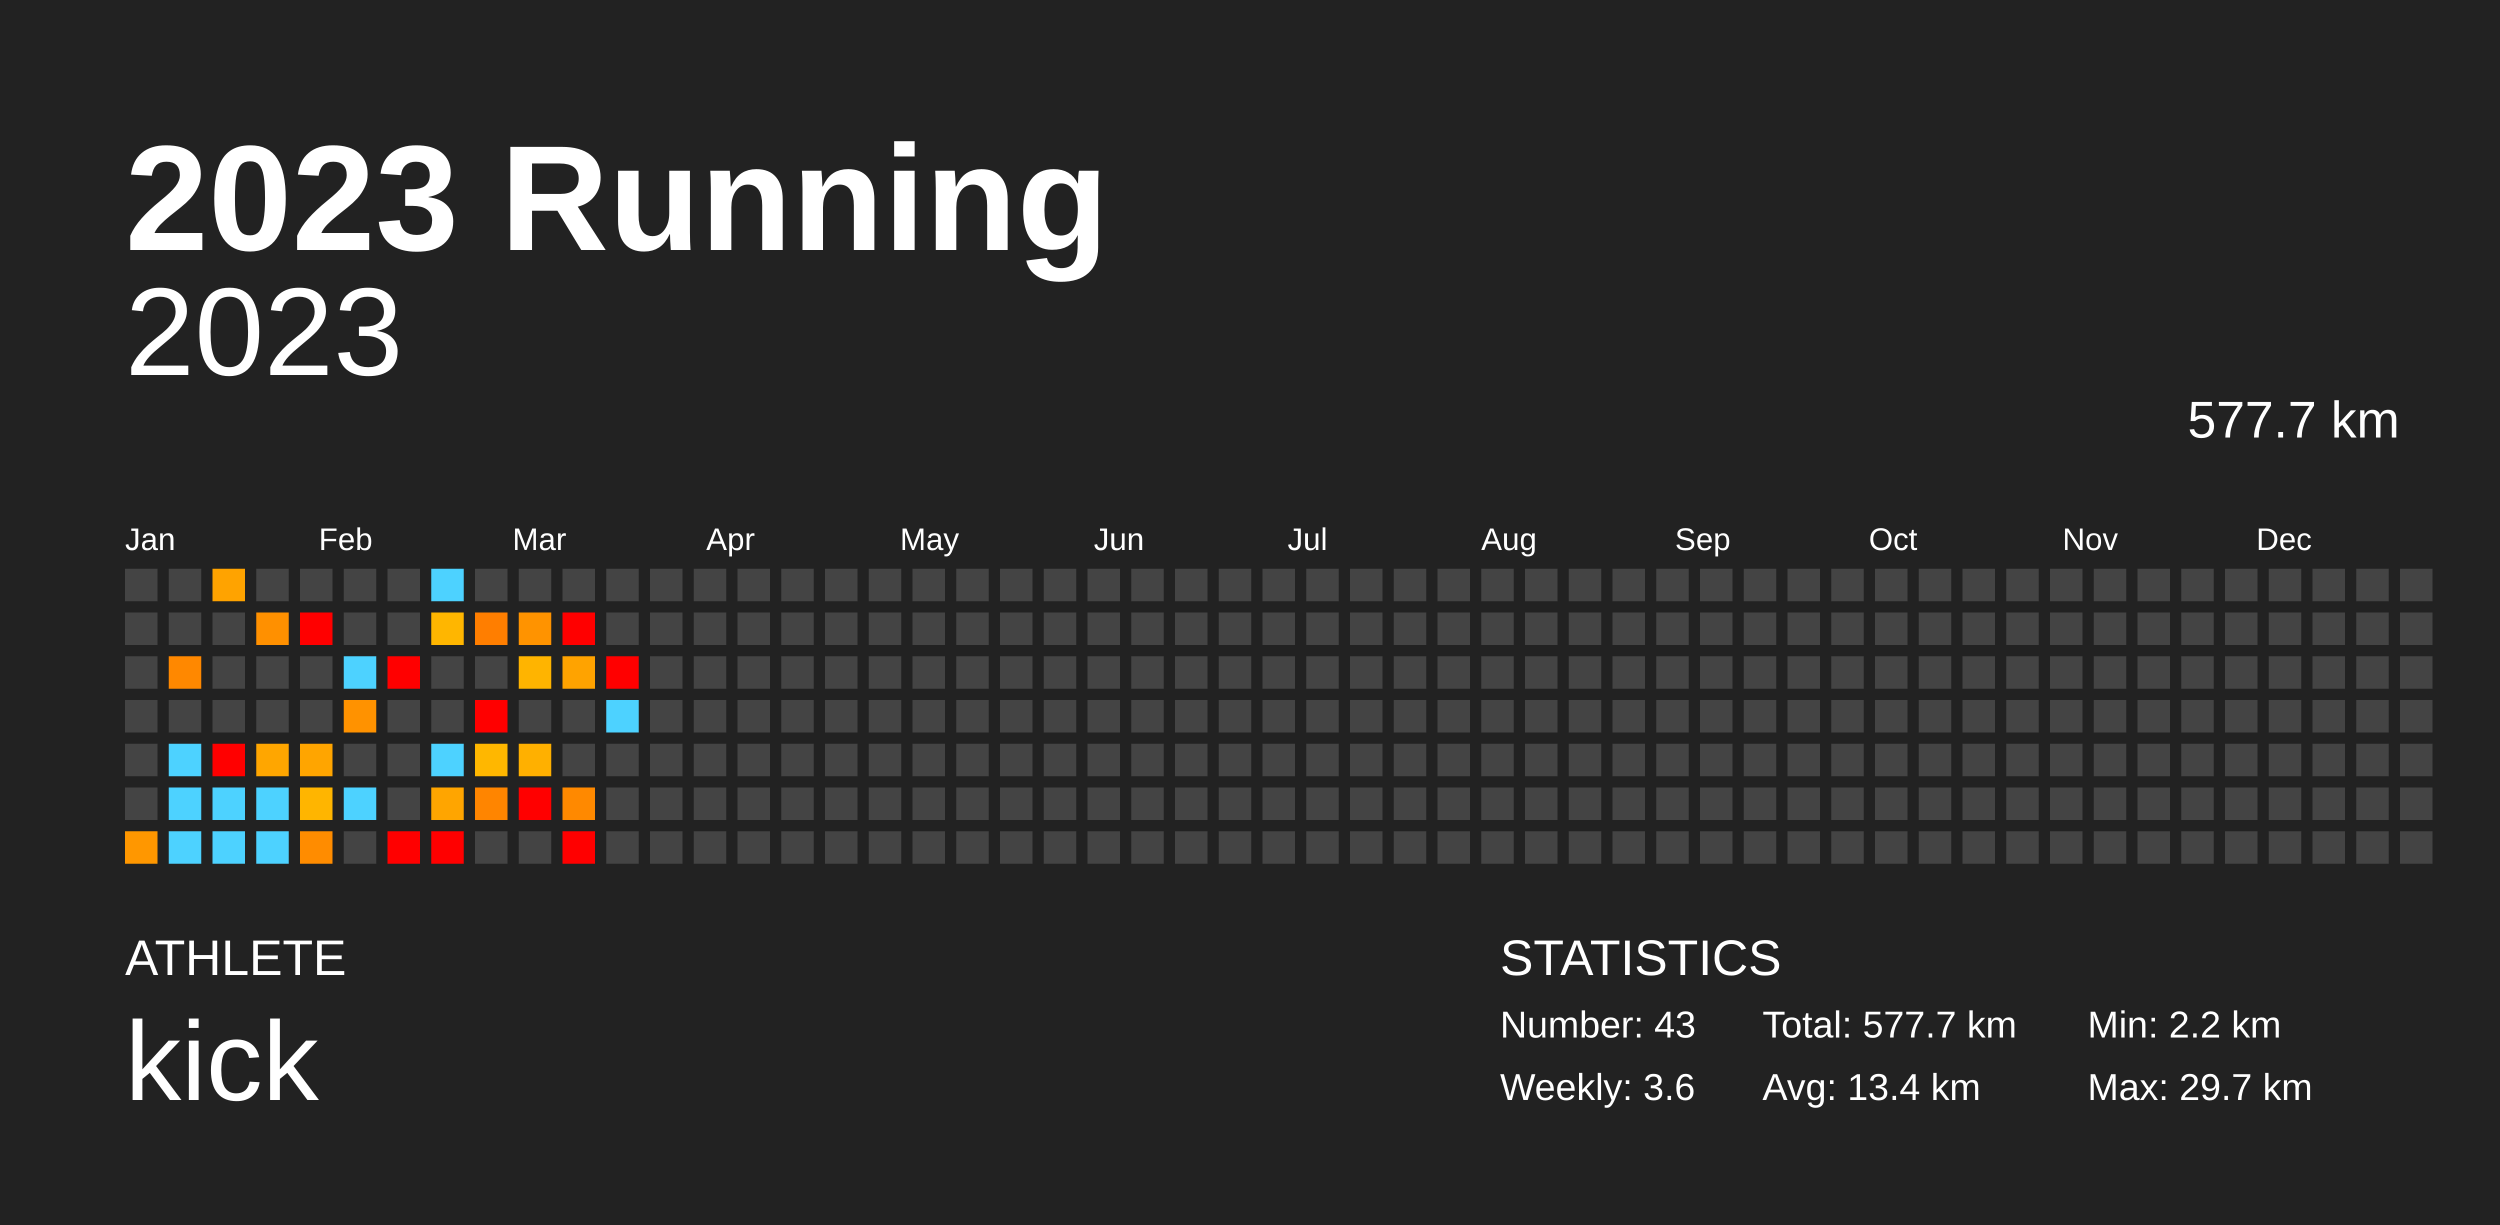
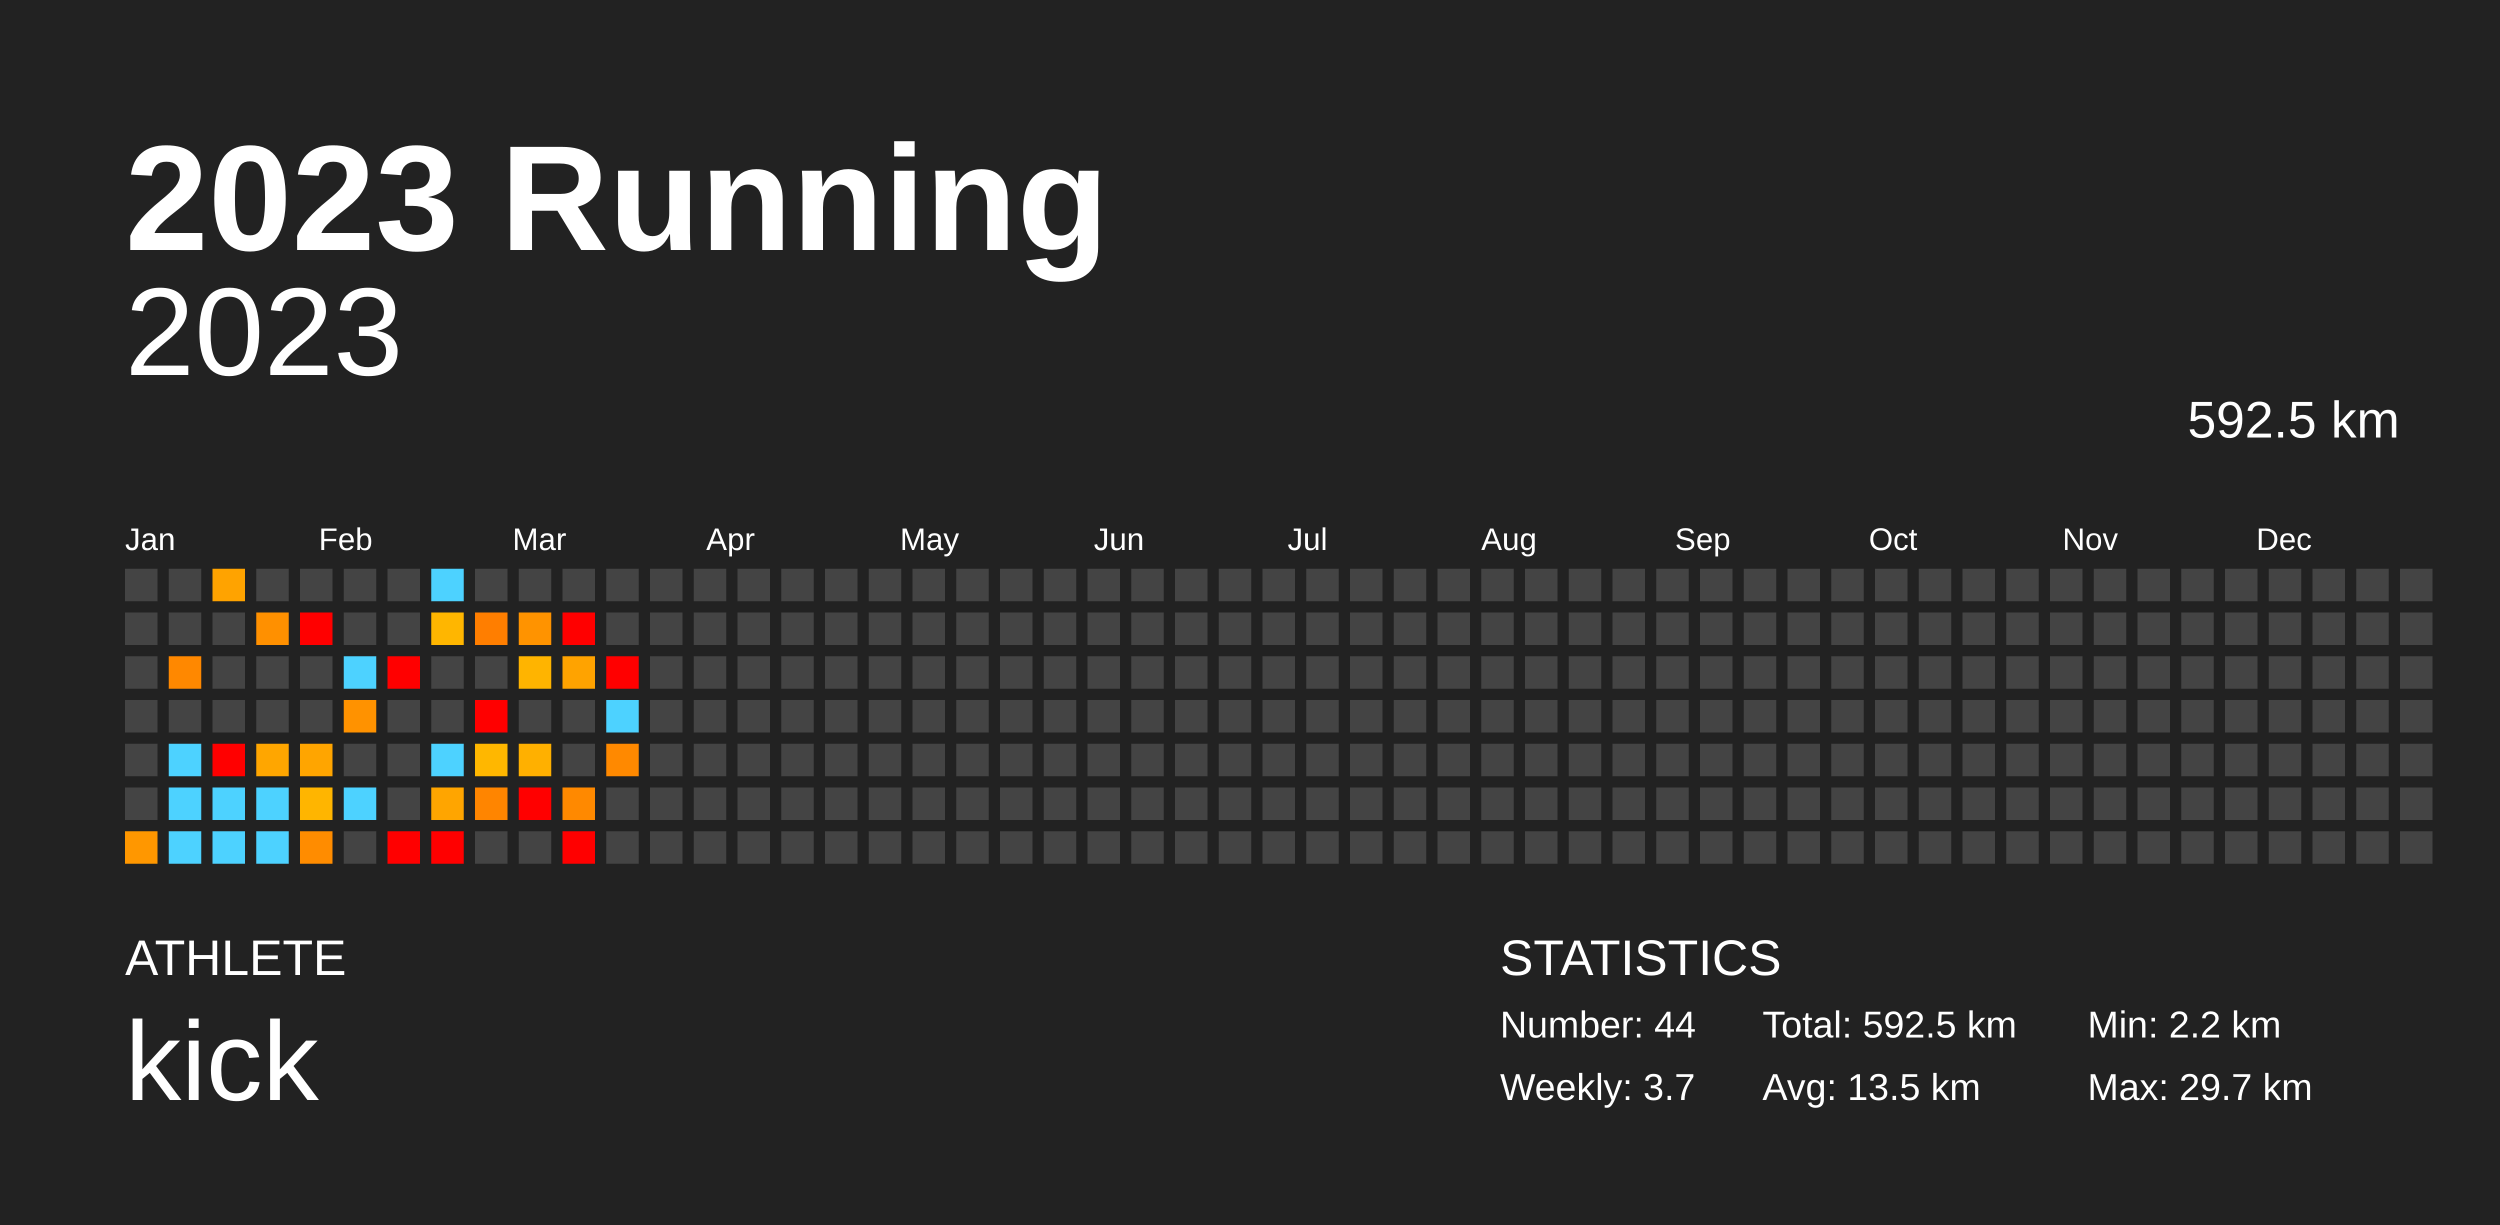
<svg xmlns="http://www.w3.org/2000/svg" baseProfile="full" height="98mm" version="1.1" viewBox="0,0,200,98" width="200mm">
  <defs />
  <rect fill="#222222" height="98" width="200" x="0" y="0" />
  <text fill="#FFFFFF" style="font-size:12px; font-family:Arial; font-weight:bold;" x="10" y="20">2023 Running</text>
  <text fill="#FFFFFF" style="font-size:4px; font-family:Arial" x="10" y="78">ATHLETE</text>
  <text fill="#FFFFFF" style="font-size:9px; font-family:Arial" x="10" y="88">kick</text>
  <text fill="#FFFFFF" style="font-size:4px; font-family:Arial" x="120" y="78">STATISTICS</text>
-   <text fill="#FFFFFF" style="font-size:3px; font-family:Arial" x="120" y="83">Number: 43</text>
-   <text fill="#FFFFFF" style="font-size:3px; font-family:Arial" x="120" y="88">Weekly: 3.6</text>
-   <text fill="#FFFFFF" style="font-size:3px; font-family:Arial" x="141" y="83">Total: 577.7 km</text>
-   <text fill="#FFFFFF" style="font-size:3px; font-family:Arial" x="141" y="88">Avg: 13.4 km</text>
+   <text fill="#FFFFFF" style="font-size:3px; font-family:Arial" x="120" y="83">Number: 44</text>
+   <text fill="#FFFFFF" style="font-size:3px; font-family:Arial" x="120" y="88">Weekly: 3.7</text>
+   <text fill="#FFFFFF" style="font-size:3px; font-family:Arial" x="141" y="83">Total: 592.5 km</text>
+   <text fill="#FFFFFF" style="font-size:3px; font-family:Arial" x="141" y="88">Avg: 13.5 km</text>
  <text fill="#FFFFFF" style="font-size:3px; font-family:Arial" x="167" y="83">Min: 2.2 km</text>
  <text fill="#FFFFFF" style="font-size:3px; font-family:Arial" x="167" y="88">Max: 29.7 km</text>
  <text alignment-baseline="hanging" fill="#FFFFFF" style="font-size:10.0px; font-family:Arial;" x="10" y="30">2023</text>
-   <text alignment-baseline="hanging" fill="#FFFFFF" style="font-size:4.125px; font-family:Arial;" x="175" y="35">577.7 km</text>
+   <text alignment-baseline="hanging" fill="#FFFFFF" style="font-size:4.125px; font-family:Arial;" x="175" y="35">592.5 km</text>
  <text fill="#FFFFFF" style="font-size:2.5px; font-family:Arial" x="10.0" y="44">Jan</text>
  <text fill="#FFFFFF" style="font-size:2.5px; font-family:Arial" x="25.5" y="44">Feb</text>
  <text fill="#FFFFFF" style="font-size:2.5px; font-family:Arial" x="41.0" y="44">Mar</text>
  <text fill="#FFFFFF" style="font-size:2.5px; font-family:Arial" x="56.5" y="44">Apr</text>
  <text fill="#FFFFFF" style="font-size:2.5px; font-family:Arial" x="72.0" y="44">May</text>
  <text fill="#FFFFFF" style="font-size:2.5px; font-family:Arial" x="87.5" y="44">Jun</text>
  <text fill="#FFFFFF" style="font-size:2.5px; font-family:Arial" x="103.0" y="44">Jul</text>
  <text fill="#FFFFFF" style="font-size:2.5px; font-family:Arial" x="118.5" y="44">Aug</text>
  <text fill="#FFFFFF" style="font-size:2.5px; font-family:Arial" x="134.0" y="44">Sep</text>
  <text fill="#FFFFFF" style="font-size:2.5px; font-family:Arial" x="149.5" y="44">Oct</text>
  <text fill="#FFFFFF" style="font-size:2.5px; font-family:Arial" x="165.0" y="44">Nov</text>
  <text fill="#FFFFFF" style="font-size:2.5px; font-family:Arial" x="180.5" y="44">Dec</text>
  <rect fill="#444444" height="2.6" width="2.6" x="10.0" y="45.5" />
  <rect fill="#444444" height="2.6" width="2.6" x="10.0" y="49.0" />
  <rect fill="#444444" height="2.6" width="2.6" x="10.0" y="52.5" />
  <rect fill="#444444" height="2.6" width="2.6" x="10.0" y="56.0" />
  <rect fill="#444444" height="2.6" width="2.6" x="10.0" y="59.5" />
  <rect fill="#444444" height="2.6" width="2.6" x="10.0" y="63.0" />
  <rect fill="#ff9700" height="2.6" width="2.6" x="10.0" y="66.5" />
  <rect fill="#444444" height="2.6" width="2.6" x="13.5" y="45.5" />
  <rect fill="#444444" height="2.6" width="2.6" x="13.5" y="49.0" />
  <rect fill="#ff8800" height="2.6" width="2.6" x="13.5" y="52.5" />
  <rect fill="#444444" height="2.6" width="2.6" x="13.5" y="56.0" />
  <rect fill="#4dd2ff" height="2.6" width="2.6" x="13.5" y="59.5" />
  <rect fill="#4dd2ff" height="2.6" width="2.6" x="13.5" y="63.0" />
  <rect fill="#4dd2ff" height="2.6" width="2.6" x="13.5" y="66.5" />
  <rect fill="#ffa300" height="2.6" width="2.6" x="17.0" y="45.5" />
  <rect fill="#444444" height="2.6" width="2.6" x="17.0" y="49.0" />
  <rect fill="#444444" height="2.6" width="2.6" x="17.0" y="52.5" />
  <rect fill="#444444" height="2.6" width="2.6" x="17.0" y="56.0" />
  <rect fill="red" height="2.6" width="2.6" x="17.0" y="59.5" />
  <rect fill="#4dd2ff" height="2.6" width="2.6" x="17.0" y="63.0" />
  <rect fill="#4dd2ff" height="2.6" width="2.6" x="17.0" y="66.5" />
  <rect fill="#444444" height="2.6" width="2.6" x="20.5" y="45.5" />
  <rect fill="#ff9000" height="2.6" width="2.6" x="20.5" y="49.0" />
  <rect fill="#444444" height="2.6" width="2.6" x="20.5" y="52.5" />
  <rect fill="#444444" height="2.6" width="2.6" x="20.5" y="56.0" />
  <rect fill="#ffa600" height="2.6" width="2.6" x="20.5" y="59.5" />
  <rect fill="#4dd2ff" height="2.6" width="2.6" x="20.5" y="63.0" />
  <rect fill="#4dd2ff" height="2.6" width="2.6" x="20.5" y="66.5" />
  <rect fill="#444444" height="2.6" width="2.6" x="24.0" y="45.5" />
  <rect fill="red" height="2.6" width="2.6" x="24.0" y="49.0" />
  <rect fill="#444444" height="2.6" width="2.6" x="24.0" y="52.5" />
  <rect fill="#444444" height="2.6" width="2.6" x="24.0" y="56.0" />
  <rect fill="#ffa500" height="2.6" width="2.6" x="24.0" y="59.5" />
  <rect fill="#ffb500" height="2.6" width="2.6" x="24.0" y="63.0" />
  <rect fill="#ff8c00" height="2.6" width="2.6" x="24.0" y="66.5" />
  <rect fill="#444444" height="2.6" width="2.6" x="27.5" y="45.5" />
  <rect fill="#444444" height="2.6" width="2.6" x="27.5" y="49.0" />
  <rect fill="#4dd2ff" height="2.6" width="2.6" x="27.5" y="52.5" />
  <rect fill="#ff9200" height="2.6" width="2.6" x="27.5" y="56.0" />
  <rect fill="#444444" height="2.6" width="2.6" x="27.5" y="59.5" />
  <rect fill="#4dd2ff" height="2.6" width="2.6" x="27.5" y="63.0" />
  <rect fill="#444444" height="2.6" width="2.6" x="27.5" y="66.5" />
  <rect fill="#444444" height="2.6" width="2.6" x="31.0" y="45.5" />
  <rect fill="#444444" height="2.6" width="2.6" x="31.0" y="49.0" />
  <rect fill="red" height="2.6" width="2.6" x="31.0" y="52.5" />
  <rect fill="#444444" height="2.6" width="2.6" x="31.0" y="56.0" />
  <rect fill="#444444" height="2.6" width="2.6" x="31.0" y="59.5" />
  <rect fill="#444444" height="2.6" width="2.6" x="31.0" y="63.0" />
  <rect fill="red" height="2.6" width="2.6" x="31.0" y="66.5" />
  <rect fill="#4dd2ff" height="2.6" width="2.6" x="34.5" y="45.5" />
  <rect fill="#ffb600" height="2.6" width="2.6" x="34.5" y="49.0" />
  <rect fill="#444444" height="2.6" width="2.6" x="34.5" y="52.5" />
  <rect fill="#444444" height="2.6" width="2.6" x="34.5" y="56.0" />
  <rect fill="#4dd2ff" height="2.6" width="2.6" x="34.5" y="59.5" />
  <rect fill="#ffa500" height="2.6" width="2.6" x="34.5" y="63.0" />
  <rect fill="red" height="2.6" width="2.6" x="34.5" y="66.5" />
  <rect fill="#444444" height="2.6" width="2.6" x="38.0" y="45.5" />
  <rect fill="#ff7e00" height="2.6" width="2.6" x="38.0" y="49.0" />
  <rect fill="#444444" height="2.6" width="2.6" x="38.0" y="52.5" />
  <rect fill="red" height="2.6" width="2.6" x="38.0" y="56.0" />
  <rect fill="#ffb700" height="2.6" width="2.6" x="38.0" y="59.5" />
  <rect fill="#ff8500" height="2.6" width="2.6" x="38.0" y="63.0" />
  <rect fill="#444444" height="2.6" width="2.6" x="38.0" y="66.5" />
  <rect fill="#444444" height="2.6" width="2.6" x="41.5" y="45.5" />
  <rect fill="#ff9300" height="2.6" width="2.6" x="41.5" y="49.0" />
  <rect fill="#ffb400" height="2.6" width="2.6" x="41.5" y="52.5" />
  <rect fill="#444444" height="2.6" width="2.6" x="41.5" y="56.0" />
  <rect fill="#ffb000" height="2.6" width="2.6" x="41.5" y="59.5" />
  <rect fill="red" height="2.6" width="2.6" x="41.5" y="63.0" />
  <rect fill="#444444" height="2.6" width="2.6" x="41.5" y="66.5" />
  <rect fill="#444444" height="2.6" width="2.6" x="45.0" y="45.5" />
  <rect fill="red" height="2.6" width="2.6" x="45.0" y="49.0" />
  <rect fill="#ffa300" height="2.6" width="2.6" x="45.0" y="52.5" />
  <rect fill="#444444" height="2.6" width="2.6" x="45.0" y="56.0" />
  <rect fill="#444444" height="2.6" width="2.6" x="45.0" y="59.5" />
  <rect fill="#ff8900" height="2.6" width="2.6" x="45.0" y="63.0" />
  <rect fill="red" height="2.6" width="2.6" x="45.0" y="66.5" />
  <rect fill="#444444" height="2.6" width="2.6" x="48.5" y="45.5" />
  <rect fill="#444444" height="2.6" width="2.6" x="48.5" y="49.0" />
  <rect fill="red" height="2.6" width="2.6" x="48.5" y="52.5" />
  <rect fill="#4dd2ff" height="2.6" width="2.6" x="48.5" y="56.0" />
-   <rect fill="#444444" height="2.6" width="2.6" x="48.5" y="59.5" />
+   <rect fill="#ff8900" height="2.6" width="2.6" x="48.5" y="59.5" />
  <rect fill="#444444" height="2.6" width="2.6" x="48.5" y="63.0" />
  <rect fill="#444444" height="2.6" width="2.6" x="48.5" y="66.5" />
  <rect fill="#444444" height="2.6" width="2.6" x="52.0" y="45.5" />
  <rect fill="#444444" height="2.6" width="2.6" x="52.0" y="49.0" />
  <rect fill="#444444" height="2.6" width="2.6" x="52.0" y="52.5" />
  <rect fill="#444444" height="2.6" width="2.6" x="52.0" y="56.0" />
  <rect fill="#444444" height="2.6" width="2.6" x="52.0" y="59.5" />
  <rect fill="#444444" height="2.6" width="2.6" x="52.0" y="63.0" />
  <rect fill="#444444" height="2.6" width="2.6" x="52.0" y="66.5" />
  <rect fill="#444444" height="2.6" width="2.6" x="55.5" y="45.5" />
  <rect fill="#444444" height="2.6" width="2.6" x="55.5" y="49.0" />
  <rect fill="#444444" height="2.6" width="2.6" x="55.5" y="52.5" />
  <rect fill="#444444" height="2.6" width="2.6" x="55.5" y="56.0" />
  <rect fill="#444444" height="2.6" width="2.6" x="55.5" y="59.5" />
  <rect fill="#444444" height="2.6" width="2.6" x="55.5" y="63.0" />
  <rect fill="#444444" height="2.6" width="2.6" x="55.5" y="66.5" />
  <rect fill="#444444" height="2.6" width="2.6" x="59.0" y="45.5" />
  <rect fill="#444444" height="2.6" width="2.6" x="59.0" y="49.0" />
  <rect fill="#444444" height="2.6" width="2.6" x="59.0" y="52.5" />
  <rect fill="#444444" height="2.6" width="2.6" x="59.0" y="56.0" />
  <rect fill="#444444" height="2.6" width="2.6" x="59.0" y="59.5" />
  <rect fill="#444444" height="2.6" width="2.6" x="59.0" y="63.0" />
  <rect fill="#444444" height="2.6" width="2.6" x="59.0" y="66.5" />
  <rect fill="#444444" height="2.6" width="2.6" x="62.5" y="45.5" />
  <rect fill="#444444" height="2.6" width="2.6" x="62.5" y="49.0" />
  <rect fill="#444444" height="2.6" width="2.6" x="62.5" y="52.5" />
  <rect fill="#444444" height="2.6" width="2.6" x="62.5" y="56.0" />
  <rect fill="#444444" height="2.6" width="2.6" x="62.5" y="59.5" />
  <rect fill="#444444" height="2.6" width="2.6" x="62.5" y="63.0" />
  <rect fill="#444444" height="2.6" width="2.6" x="62.5" y="66.5" />
  <rect fill="#444444" height="2.6" width="2.6" x="66.0" y="45.5" />
  <rect fill="#444444" height="2.6" width="2.6" x="66.0" y="49.0" />
  <rect fill="#444444" height="2.6" width="2.6" x="66.0" y="52.5" />
  <rect fill="#444444" height="2.6" width="2.6" x="66.0" y="56.0" />
  <rect fill="#444444" height="2.6" width="2.6" x="66.0" y="59.5" />
  <rect fill="#444444" height="2.6" width="2.6" x="66.0" y="63.0" />
  <rect fill="#444444" height="2.6" width="2.6" x="66.0" y="66.5" />
  <rect fill="#444444" height="2.6" width="2.6" x="69.5" y="45.5" />
  <rect fill="#444444" height="2.6" width="2.6" x="69.5" y="49.0" />
  <rect fill="#444444" height="2.6" width="2.6" x="69.5" y="52.5" />
  <rect fill="#444444" height="2.6" width="2.6" x="69.5" y="56.0" />
  <rect fill="#444444" height="2.6" width="2.6" x="69.5" y="59.5" />
  <rect fill="#444444" height="2.6" width="2.6" x="69.5" y="63.0" />
  <rect fill="#444444" height="2.6" width="2.6" x="69.5" y="66.5" />
  <rect fill="#444444" height="2.6" width="2.6" x="73.0" y="45.5" />
  <rect fill="#444444" height="2.6" width="2.6" x="73.0" y="49.0" />
  <rect fill="#444444" height="2.6" width="2.6" x="73.0" y="52.5" />
  <rect fill="#444444" height="2.6" width="2.6" x="73.0" y="56.0" />
  <rect fill="#444444" height="2.6" width="2.6" x="73.0" y="59.5" />
  <rect fill="#444444" height="2.6" width="2.6" x="73.0" y="63.0" />
  <rect fill="#444444" height="2.6" width="2.6" x="73.0" y="66.5" />
  <rect fill="#444444" height="2.6" width="2.6" x="76.5" y="45.5" />
  <rect fill="#444444" height="2.6" width="2.6" x="76.5" y="49.0" />
  <rect fill="#444444" height="2.6" width="2.6" x="76.5" y="52.5" />
  <rect fill="#444444" height="2.6" width="2.6" x="76.5" y="56.0" />
  <rect fill="#444444" height="2.6" width="2.6" x="76.5" y="59.5" />
  <rect fill="#444444" height="2.6" width="2.6" x="76.5" y="63.0" />
  <rect fill="#444444" height="2.6" width="2.6" x="76.5" y="66.5" />
  <rect fill="#444444" height="2.6" width="2.6" x="80.0" y="45.5" />
  <rect fill="#444444" height="2.6" width="2.6" x="80.0" y="49.0" />
  <rect fill="#444444" height="2.6" width="2.6" x="80.0" y="52.5" />
  <rect fill="#444444" height="2.6" width="2.6" x="80.0" y="56.0" />
  <rect fill="#444444" height="2.6" width="2.6" x="80.0" y="59.5" />
  <rect fill="#444444" height="2.6" width="2.6" x="80.0" y="63.0" />
  <rect fill="#444444" height="2.6" width="2.6" x="80.0" y="66.5" />
  <rect fill="#444444" height="2.6" width="2.6" x="83.5" y="45.5" />
  <rect fill="#444444" height="2.6" width="2.6" x="83.5" y="49.0" />
  <rect fill="#444444" height="2.6" width="2.6" x="83.5" y="52.5" />
  <rect fill="#444444" height="2.6" width="2.6" x="83.5" y="56.0" />
  <rect fill="#444444" height="2.6" width="2.6" x="83.5" y="59.5" />
  <rect fill="#444444" height="2.6" width="2.6" x="83.5" y="63.0" />
  <rect fill="#444444" height="2.6" width="2.6" x="83.5" y="66.5" />
  <rect fill="#444444" height="2.6" width="2.6" x="87.0" y="45.5" />
  <rect fill="#444444" height="2.6" width="2.6" x="87.0" y="49.0" />
  <rect fill="#444444" height="2.6" width="2.6" x="87.0" y="52.5" />
  <rect fill="#444444" height="2.6" width="2.6" x="87.0" y="56.0" />
  <rect fill="#444444" height="2.6" width="2.6" x="87.0" y="59.5" />
  <rect fill="#444444" height="2.6" width="2.6" x="87.0" y="63.0" />
  <rect fill="#444444" height="2.6" width="2.6" x="87.0" y="66.5" />
  <rect fill="#444444" height="2.6" width="2.6" x="90.5" y="45.5" />
  <rect fill="#444444" height="2.6" width="2.6" x="90.5" y="49.0" />
  <rect fill="#444444" height="2.6" width="2.6" x="90.5" y="52.5" />
  <rect fill="#444444" height="2.6" width="2.6" x="90.5" y="56.0" />
  <rect fill="#444444" height="2.6" width="2.6" x="90.5" y="59.5" />
  <rect fill="#444444" height="2.6" width="2.6" x="90.5" y="63.0" />
  <rect fill="#444444" height="2.6" width="2.6" x="90.5" y="66.5" />
  <rect fill="#444444" height="2.6" width="2.6" x="94.0" y="45.5" />
  <rect fill="#444444" height="2.6" width="2.6" x="94.0" y="49.0" />
  <rect fill="#444444" height="2.6" width="2.6" x="94.0" y="52.5" />
  <rect fill="#444444" height="2.6" width="2.6" x="94.0" y="56.0" />
  <rect fill="#444444" height="2.6" width="2.6" x="94.0" y="59.5" />
  <rect fill="#444444" height="2.6" width="2.6" x="94.0" y="63.0" />
  <rect fill="#444444" height="2.6" width="2.6" x="94.0" y="66.5" />
  <rect fill="#444444" height="2.6" width="2.6" x="97.5" y="45.5" />
  <rect fill="#444444" height="2.6" width="2.6" x="97.5" y="49.0" />
  <rect fill="#444444" height="2.6" width="2.6" x="97.5" y="52.5" />
  <rect fill="#444444" height="2.6" width="2.6" x="97.5" y="56.0" />
  <rect fill="#444444" height="2.6" width="2.6" x="97.5" y="59.5" />
  <rect fill="#444444" height="2.6" width="2.6" x="97.5" y="63.0" />
  <rect fill="#444444" height="2.6" width="2.6" x="97.5" y="66.5" />
  <rect fill="#444444" height="2.6" width="2.6" x="101.0" y="45.5" />
  <rect fill="#444444" height="2.6" width="2.6" x="101.0" y="49.0" />
  <rect fill="#444444" height="2.6" width="2.6" x="101.0" y="52.5" />
  <rect fill="#444444" height="2.6" width="2.6" x="101.0" y="56.0" />
  <rect fill="#444444" height="2.6" width="2.6" x="101.0" y="59.5" />
  <rect fill="#444444" height="2.6" width="2.6" x="101.0" y="63.0" />
  <rect fill="#444444" height="2.6" width="2.6" x="101.0" y="66.5" />
  <rect fill="#444444" height="2.6" width="2.6" x="104.5" y="45.5" />
  <rect fill="#444444" height="2.6" width="2.6" x="104.5" y="49.0" />
  <rect fill="#444444" height="2.6" width="2.6" x="104.5" y="52.5" />
  <rect fill="#444444" height="2.6" width="2.6" x="104.5" y="56.0" />
  <rect fill="#444444" height="2.6" width="2.6" x="104.5" y="59.5" />
  <rect fill="#444444" height="2.6" width="2.6" x="104.5" y="63.0" />
  <rect fill="#444444" height="2.6" width="2.6" x="104.5" y="66.5" />
  <rect fill="#444444" height="2.6" width="2.6" x="108.0" y="45.5" />
  <rect fill="#444444" height="2.6" width="2.6" x="108.0" y="49.0" />
  <rect fill="#444444" height="2.6" width="2.6" x="108.0" y="52.5" />
  <rect fill="#444444" height="2.6" width="2.6" x="108.0" y="56.0" />
  <rect fill="#444444" height="2.6" width="2.6" x="108.0" y="59.5" />
  <rect fill="#444444" height="2.6" width="2.6" x="108.0" y="63.0" />
  <rect fill="#444444" height="2.6" width="2.6" x="108.0" y="66.5" />
  <rect fill="#444444" height="2.6" width="2.6" x="111.5" y="45.5" />
  <rect fill="#444444" height="2.6" width="2.6" x="111.5" y="49.0" />
  <rect fill="#444444" height="2.6" width="2.6" x="111.5" y="52.5" />
  <rect fill="#444444" height="2.6" width="2.6" x="111.5" y="56.0" />
  <rect fill="#444444" height="2.6" width="2.6" x="111.5" y="59.5" />
  <rect fill="#444444" height="2.6" width="2.6" x="111.5" y="63.0" />
  <rect fill="#444444" height="2.6" width="2.6" x="111.5" y="66.5" />
  <rect fill="#444444" height="2.6" width="2.6" x="115.0" y="45.5" />
  <rect fill="#444444" height="2.6" width="2.6" x="115.0" y="49.0" />
  <rect fill="#444444" height="2.6" width="2.6" x="115.0" y="52.5" />
  <rect fill="#444444" height="2.6" width="2.6" x="115.0" y="56.0" />
  <rect fill="#444444" height="2.6" width="2.6" x="115.0" y="59.5" />
  <rect fill="#444444" height="2.6" width="2.6" x="115.0" y="63.0" />
  <rect fill="#444444" height="2.6" width="2.6" x="115.0" y="66.5" />
  <rect fill="#444444" height="2.6" width="2.6" x="118.5" y="45.5" />
  <rect fill="#444444" height="2.6" width="2.6" x="118.5" y="49.0" />
  <rect fill="#444444" height="2.6" width="2.6" x="118.5" y="52.5" />
  <rect fill="#444444" height="2.6" width="2.6" x="118.5" y="56.0" />
  <rect fill="#444444" height="2.6" width="2.6" x="118.5" y="59.5" />
  <rect fill="#444444" height="2.6" width="2.6" x="118.5" y="63.0" />
  <rect fill="#444444" height="2.6" width="2.6" x="118.5" y="66.5" />
  <rect fill="#444444" height="2.6" width="2.6" x="122.0" y="45.5" />
  <rect fill="#444444" height="2.6" width="2.6" x="122.0" y="49.0" />
  <rect fill="#444444" height="2.6" width="2.6" x="122.0" y="52.5" />
  <rect fill="#444444" height="2.6" width="2.6" x="122.0" y="56.0" />
  <rect fill="#444444" height="2.6" width="2.6" x="122.0" y="59.5" />
  <rect fill="#444444" height="2.6" width="2.6" x="122.0" y="63.0" />
  <rect fill="#444444" height="2.6" width="2.6" x="122.0" y="66.5" />
  <rect fill="#444444" height="2.6" width="2.6" x="125.5" y="45.5" />
  <rect fill="#444444" height="2.6" width="2.6" x="125.5" y="49.0" />
  <rect fill="#444444" height="2.6" width="2.6" x="125.5" y="52.5" />
  <rect fill="#444444" height="2.6" width="2.6" x="125.5" y="56.0" />
  <rect fill="#444444" height="2.6" width="2.6" x="125.5" y="59.5" />
  <rect fill="#444444" height="2.6" width="2.6" x="125.5" y="63.0" />
  <rect fill="#444444" height="2.6" width="2.6" x="125.5" y="66.5" />
  <rect fill="#444444" height="2.6" width="2.6" x="129.0" y="45.5" />
  <rect fill="#444444" height="2.6" width="2.6" x="129.0" y="49.0" />
  <rect fill="#444444" height="2.6" width="2.6" x="129.0" y="52.5" />
  <rect fill="#444444" height="2.6" width="2.6" x="129.0" y="56.0" />
  <rect fill="#444444" height="2.6" width="2.6" x="129.0" y="59.5" />
  <rect fill="#444444" height="2.6" width="2.6" x="129.0" y="63.0" />
  <rect fill="#444444" height="2.6" width="2.6" x="129.0" y="66.5" />
  <rect fill="#444444" height="2.6" width="2.6" x="132.5" y="45.5" />
  <rect fill="#444444" height="2.6" width="2.6" x="132.5" y="49.0" />
  <rect fill="#444444" height="2.6" width="2.6" x="132.5" y="52.5" />
  <rect fill="#444444" height="2.6" width="2.6" x="132.5" y="56.0" />
  <rect fill="#444444" height="2.6" width="2.6" x="132.5" y="59.5" />
  <rect fill="#444444" height="2.6" width="2.6" x="132.5" y="63.0" />
  <rect fill="#444444" height="2.6" width="2.6" x="132.5" y="66.5" />
  <rect fill="#444444" height="2.6" width="2.6" x="136.0" y="45.5" />
  <rect fill="#444444" height="2.6" width="2.6" x="136.0" y="49.0" />
  <rect fill="#444444" height="2.6" width="2.6" x="136.0" y="52.5" />
  <rect fill="#444444" height="2.6" width="2.6" x="136.0" y="56.0" />
  <rect fill="#444444" height="2.6" width="2.6" x="136.0" y="59.5" />
  <rect fill="#444444" height="2.6" width="2.6" x="136.0" y="63.0" />
  <rect fill="#444444" height="2.6" width="2.6" x="136.0" y="66.5" />
  <rect fill="#444444" height="2.6" width="2.6" x="139.5" y="45.5" />
  <rect fill="#444444" height="2.6" width="2.6" x="139.5" y="49.0" />
  <rect fill="#444444" height="2.6" width="2.6" x="139.5" y="52.5" />
  <rect fill="#444444" height="2.6" width="2.6" x="139.5" y="56.0" />
  <rect fill="#444444" height="2.6" width="2.6" x="139.5" y="59.5" />
  <rect fill="#444444" height="2.6" width="2.6" x="139.5" y="63.0" />
  <rect fill="#444444" height="2.6" width="2.6" x="139.5" y="66.5" />
  <rect fill="#444444" height="2.6" width="2.6" x="143.0" y="45.5" />
  <rect fill="#444444" height="2.6" width="2.6" x="143.0" y="49.0" />
  <rect fill="#444444" height="2.6" width="2.6" x="143.0" y="52.5" />
  <rect fill="#444444" height="2.6" width="2.6" x="143.0" y="56.0" />
  <rect fill="#444444" height="2.6" width="2.6" x="143.0" y="59.5" />
  <rect fill="#444444" height="2.6" width="2.6" x="143.0" y="63.0" />
  <rect fill="#444444" height="2.6" width="2.6" x="143.0" y="66.5" />
  <rect fill="#444444" height="2.6" width="2.6" x="146.5" y="45.5" />
  <rect fill="#444444" height="2.6" width="2.6" x="146.5" y="49.0" />
  <rect fill="#444444" height="2.6" width="2.6" x="146.5" y="52.5" />
  <rect fill="#444444" height="2.6" width="2.6" x="146.5" y="56.0" />
  <rect fill="#444444" height="2.6" width="2.6" x="146.5" y="59.5" />
  <rect fill="#444444" height="2.6" width="2.6" x="146.5" y="63.0" />
  <rect fill="#444444" height="2.6" width="2.6" x="146.5" y="66.5" />
  <rect fill="#444444" height="2.6" width="2.6" x="150.0" y="45.5" />
  <rect fill="#444444" height="2.6" width="2.6" x="150.0" y="49.0" />
  <rect fill="#444444" height="2.6" width="2.6" x="150.0" y="52.5" />
  <rect fill="#444444" height="2.6" width="2.6" x="150.0" y="56.0" />
  <rect fill="#444444" height="2.6" width="2.6" x="150.0" y="59.5" />
  <rect fill="#444444" height="2.6" width="2.6" x="150.0" y="63.0" />
  <rect fill="#444444" height="2.6" width="2.6" x="150.0" y="66.5" />
  <rect fill="#444444" height="2.6" width="2.6" x="153.5" y="45.5" />
  <rect fill="#444444" height="2.6" width="2.6" x="153.5" y="49.0" />
  <rect fill="#444444" height="2.6" width="2.6" x="153.5" y="52.5" />
  <rect fill="#444444" height="2.6" width="2.6" x="153.5" y="56.0" />
  <rect fill="#444444" height="2.6" width="2.6" x="153.5" y="59.5" />
  <rect fill="#444444" height="2.6" width="2.6" x="153.5" y="63.0" />
  <rect fill="#444444" height="2.6" width="2.6" x="153.5" y="66.5" />
  <rect fill="#444444" height="2.6" width="2.6" x="157.0" y="45.5" />
  <rect fill="#444444" height="2.6" width="2.6" x="157.0" y="49.0" />
  <rect fill="#444444" height="2.6" width="2.6" x="157.0" y="52.5" />
  <rect fill="#444444" height="2.6" width="2.6" x="157.0" y="56.0" />
  <rect fill="#444444" height="2.6" width="2.6" x="157.0" y="59.5" />
  <rect fill="#444444" height="2.6" width="2.6" x="157.0" y="63.0" />
  <rect fill="#444444" height="2.6" width="2.6" x="157.0" y="66.5" />
  <rect fill="#444444" height="2.6" width="2.6" x="160.5" y="45.5" />
  <rect fill="#444444" height="2.6" width="2.6" x="160.5" y="49.0" />
  <rect fill="#444444" height="2.6" width="2.6" x="160.5" y="52.5" />
  <rect fill="#444444" height="2.6" width="2.6" x="160.5" y="56.0" />
  <rect fill="#444444" height="2.6" width="2.6" x="160.5" y="59.5" />
  <rect fill="#444444" height="2.6" width="2.6" x="160.5" y="63.0" />
  <rect fill="#444444" height="2.6" width="2.6" x="160.5" y="66.5" />
  <rect fill="#444444" height="2.6" width="2.6" x="164.0" y="45.5" />
  <rect fill="#444444" height="2.6" width="2.6" x="164.0" y="49.0" />
  <rect fill="#444444" height="2.6" width="2.6" x="164.0" y="52.5" />
  <rect fill="#444444" height="2.6" width="2.6" x="164.0" y="56.0" />
  <rect fill="#444444" height="2.6" width="2.6" x="164.0" y="59.5" />
  <rect fill="#444444" height="2.6" width="2.6" x="164.0" y="63.0" />
  <rect fill="#444444" height="2.6" width="2.6" x="164.0" y="66.5" />
  <rect fill="#444444" height="2.6" width="2.6" x="167.5" y="45.5" />
  <rect fill="#444444" height="2.6" width="2.6" x="167.5" y="49.0" />
  <rect fill="#444444" height="2.6" width="2.6" x="167.5" y="52.5" />
  <rect fill="#444444" height="2.6" width="2.6" x="167.5" y="56.0" />
  <rect fill="#444444" height="2.6" width="2.6" x="167.5" y="59.5" />
  <rect fill="#444444" height="2.6" width="2.6" x="167.5" y="63.0" />
  <rect fill="#444444" height="2.6" width="2.6" x="167.5" y="66.5" />
  <rect fill="#444444" height="2.6" width="2.6" x="171.0" y="45.5" />
  <rect fill="#444444" height="2.6" width="2.6" x="171.0" y="49.0" />
  <rect fill="#444444" height="2.6" width="2.6" x="171.0" y="52.5" />
  <rect fill="#444444" height="2.6" width="2.6" x="171.0" y="56.0" />
  <rect fill="#444444" height="2.6" width="2.6" x="171.0" y="59.5" />
  <rect fill="#444444" height="2.6" width="2.6" x="171.0" y="63.0" />
  <rect fill="#444444" height="2.6" width="2.6" x="171.0" y="66.5" />
  <rect fill="#444444" height="2.6" width="2.6" x="174.5" y="45.5" />
  <rect fill="#444444" height="2.6" width="2.6" x="174.5" y="49.0" />
  <rect fill="#444444" height="2.6" width="2.6" x="174.5" y="52.5" />
  <rect fill="#444444" height="2.6" width="2.6" x="174.5" y="56.0" />
  <rect fill="#444444" height="2.6" width="2.6" x="174.5" y="59.5" />
  <rect fill="#444444" height="2.6" width="2.6" x="174.5" y="63.0" />
  <rect fill="#444444" height="2.6" width="2.6" x="174.5" y="66.5" />
  <rect fill="#444444" height="2.6" width="2.6" x="178.0" y="45.5" />
  <rect fill="#444444" height="2.6" width="2.6" x="178.0" y="49.0" />
  <rect fill="#444444" height="2.6" width="2.6" x="178.0" y="52.5" />
  <rect fill="#444444" height="2.6" width="2.6" x="178.0" y="56.0" />
  <rect fill="#444444" height="2.6" width="2.6" x="178.0" y="59.5" />
  <rect fill="#444444" height="2.6" width="2.6" x="178.0" y="63.0" />
  <rect fill="#444444" height="2.6" width="2.6" x="178.0" y="66.5" />
  <rect fill="#444444" height="2.6" width="2.6" x="181.5" y="45.5" />
  <rect fill="#444444" height="2.6" width="2.6" x="181.5" y="49.0" />
  <rect fill="#444444" height="2.6" width="2.6" x="181.5" y="52.5" />
  <rect fill="#444444" height="2.6" width="2.6" x="181.5" y="56.0" />
  <rect fill="#444444" height="2.6" width="2.6" x="181.5" y="59.5" />
  <rect fill="#444444" height="2.6" width="2.6" x="181.5" y="63.0" />
  <rect fill="#444444" height="2.6" width="2.6" x="181.5" y="66.5" />
  <rect fill="#444444" height="2.6" width="2.6" x="185.0" y="45.5" />
  <rect fill="#444444" height="2.6" width="2.6" x="185.0" y="49.0" />
  <rect fill="#444444" height="2.6" width="2.6" x="185.0" y="52.5" />
  <rect fill="#444444" height="2.6" width="2.6" x="185.0" y="56.0" />
  <rect fill="#444444" height="2.6" width="2.6" x="185.0" y="59.5" />
  <rect fill="#444444" height="2.6" width="2.6" x="185.0" y="63.0" />
  <rect fill="#444444" height="2.6" width="2.6" x="185.0" y="66.5" />
  <rect fill="#444444" height="2.6" width="2.6" x="188.5" y="45.5" />
  <rect fill="#444444" height="2.6" width="2.6" x="188.5" y="49.0" />
  <rect fill="#444444" height="2.6" width="2.6" x="188.5" y="52.5" />
  <rect fill="#444444" height="2.6" width="2.6" x="188.5" y="56.0" />
  <rect fill="#444444" height="2.6" width="2.6" x="188.5" y="59.5" />
  <rect fill="#444444" height="2.6" width="2.6" x="188.5" y="63.0" />
  <rect fill="#444444" height="2.6" width="2.6" x="188.5" y="66.5" />
  <rect fill="#444444" height="2.6" width="2.6" x="192.0" y="45.5" />
  <rect fill="#444444" height="2.6" width="2.6" x="192.0" y="49.0" />
  <rect fill="#444444" height="2.6" width="2.6" x="192.0" y="52.5" />
  <rect fill="#444444" height="2.6" width="2.6" x="192.0" y="56.0" />
  <rect fill="#444444" height="2.6" width="2.6" x="192.0" y="59.5" />
  <rect fill="#444444" height="2.6" width="2.6" x="192.0" y="63.0" />
  <rect fill="#444444" height="2.6" width="2.6" x="192.0" y="66.5" />
</svg>
